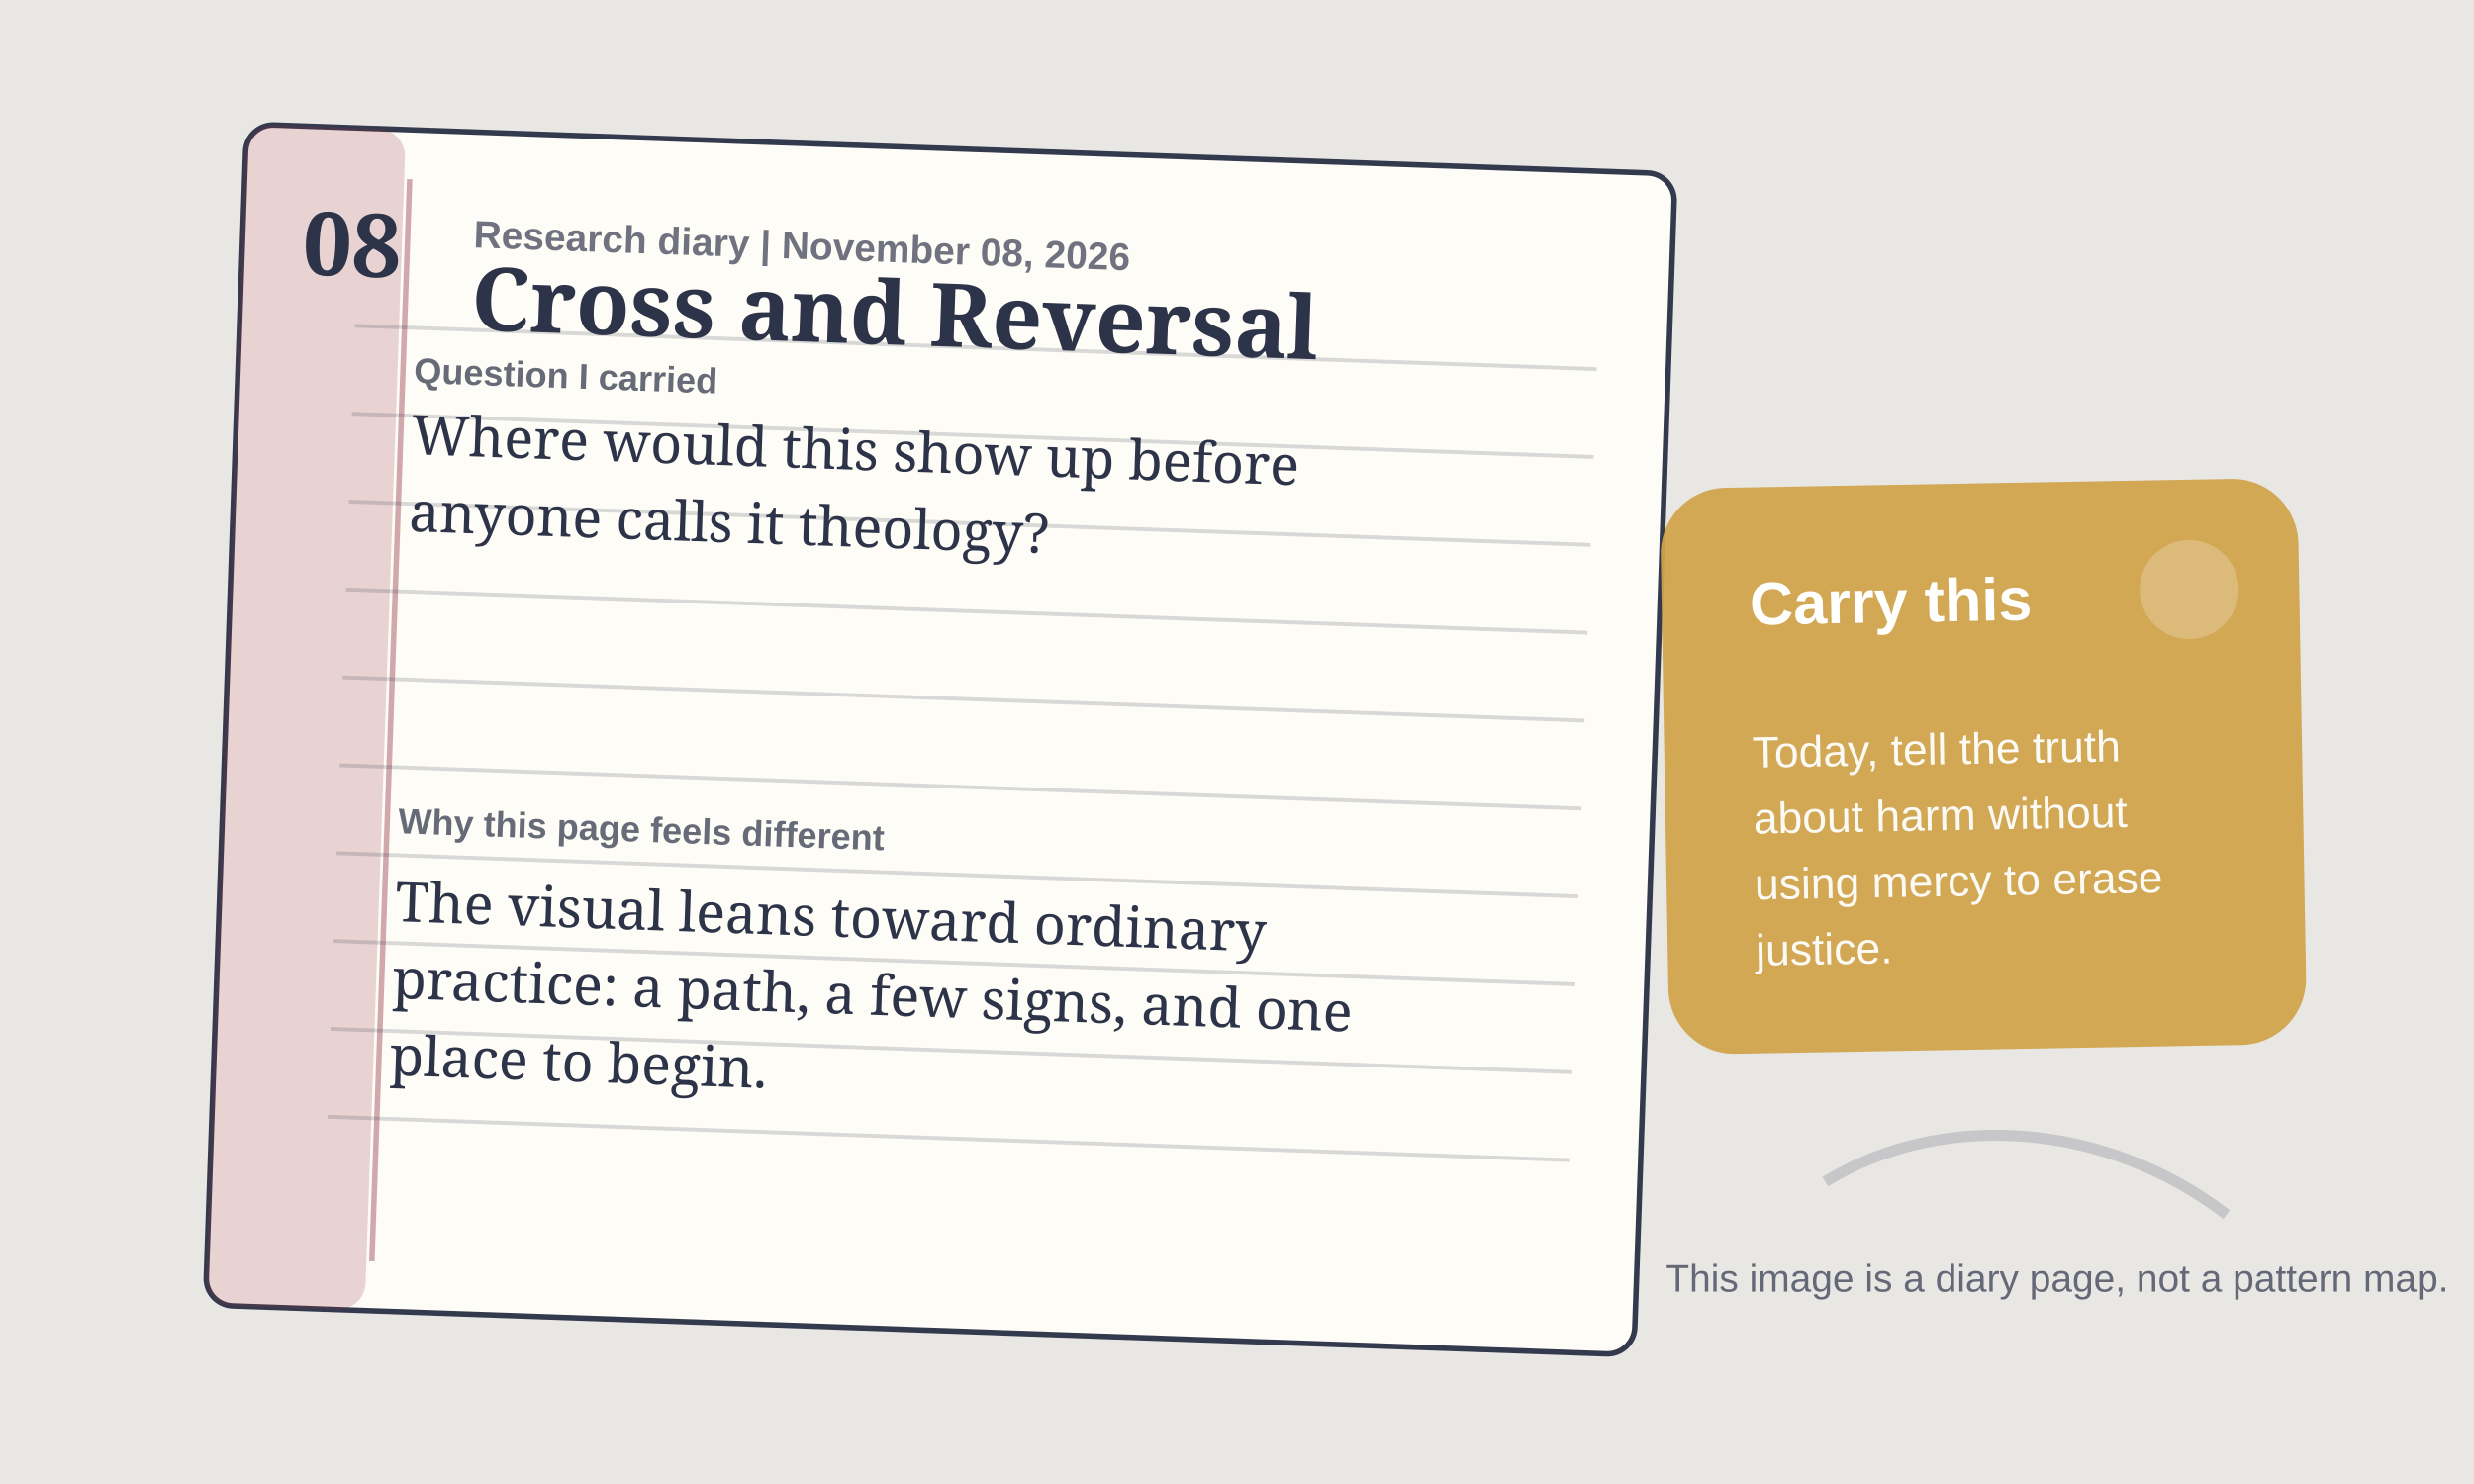
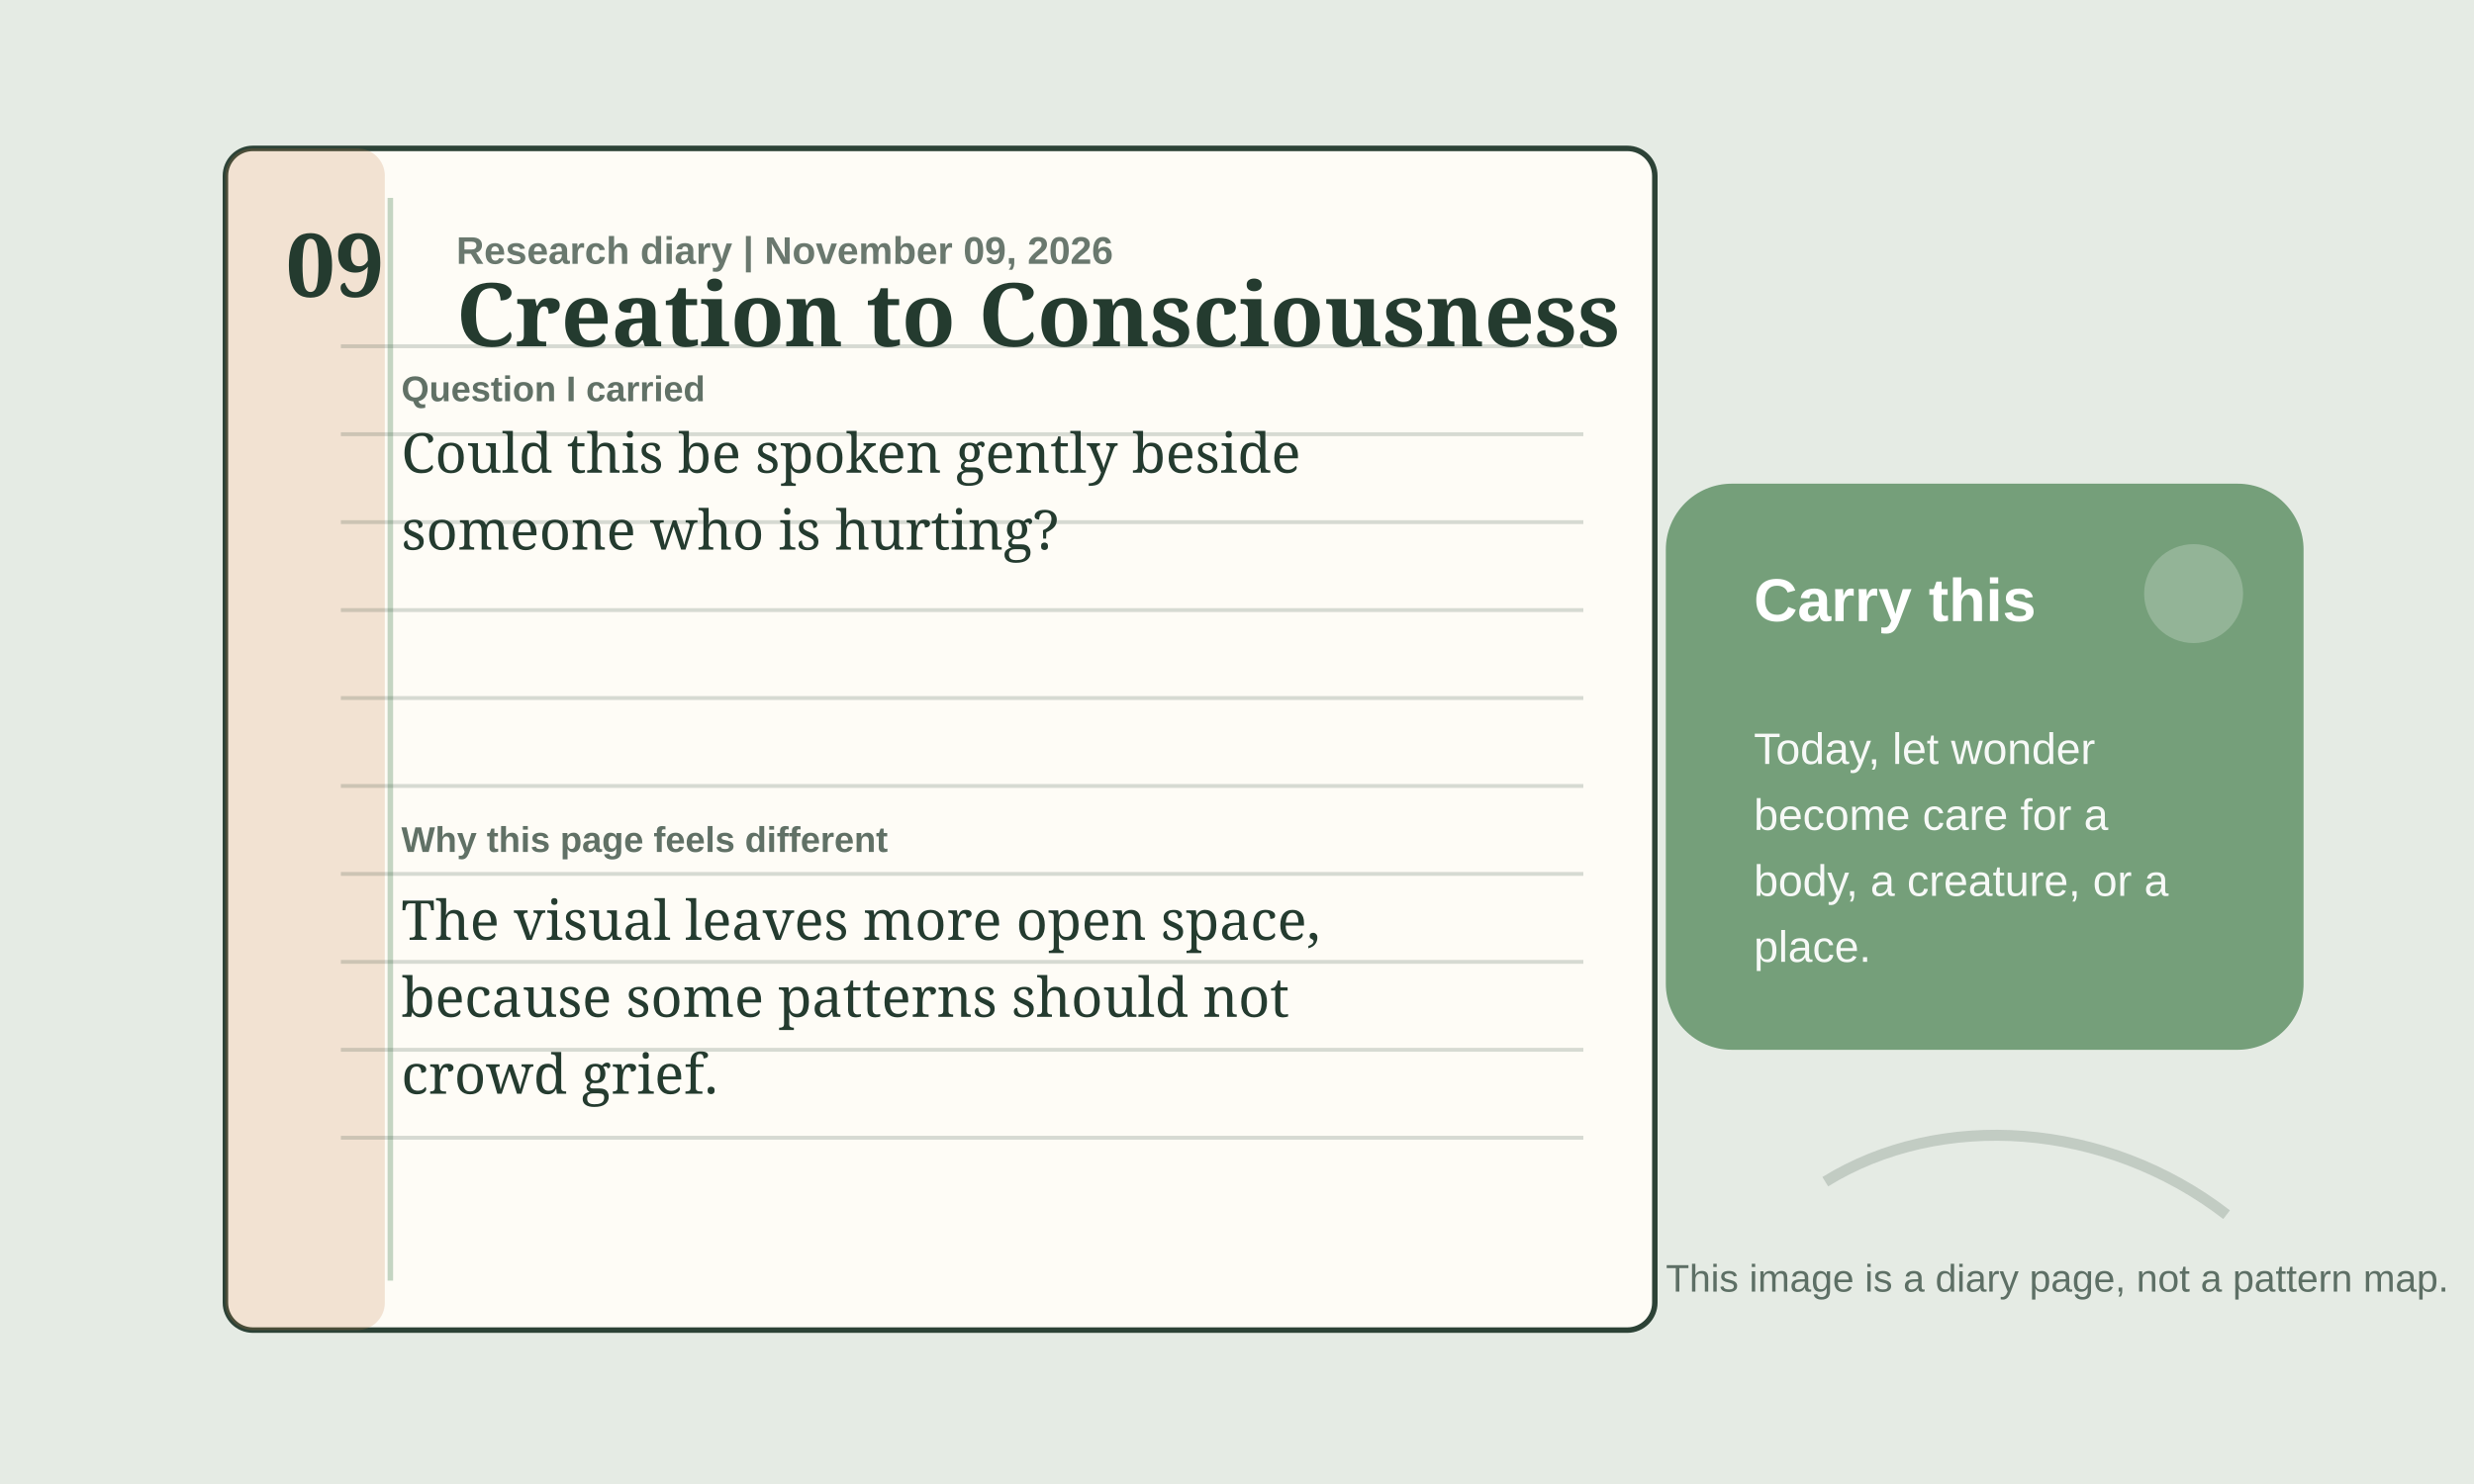
<svg xmlns="http://www.w3.org/2000/svg" width="900" height="540" viewBox="0 0 900 540" role="img" aria-labelledby="title desc">
  <style>
-     .eyebrow { font: 700 14px Arial, sans-serif; letter-spacing: 0; fill: #2d3348; opacity: 0.68; }
-     .title { font: 700 32px Georgia, serif; letter-spacing: 0; fill: #2d3348; }
-     .diary { font: 20px Georgia, serif; letter-spacing: 0; fill: #2d3348; }
-     .label { font: 700 13px Arial, sans-serif; letter-spacing: 0; fill: #2d3348; opacity: 0.72; }
+     .eyebrow { font: 700 14px Arial, sans-serif; letter-spacing: 0; fill: #243b2f; opacity: 0.68; }
+     .title { font: 700 32px Georgia, serif; letter-spacing: 0; fill: #243b2f; }
+     .diary { font: 20px Georgia, serif; letter-spacing: 0; fill: #243b2f; }
+     .label { font: 700 13px Arial, sans-serif; letter-spacing: 0; fill: #243b2f; opacity: 0.72; }
    .cardtitle { font: 700 22px Arial, sans-serif; letter-spacing: 0; fill: #ffffff; }
    .cardtext { font: 16px Arial, sans-serif; letter-spacing: 0; fill: #ffffff; opacity: 0.94; }
-     .small { font: 14px Arial, sans-serif; letter-spacing: 0; fill: #2d3348; opacity: 0.70; }
+     .small { font: 14px Arial, sans-serif; letter-spacing: 0; fill: #243b2f; opacity: 0.70; }
  </style>
-   <rect width="900" height="540" fill="#f2f0ec" />
-   <rect x="0" y="0" width="900" height="540" fill="#2d3348" opacity="0.05" />
-   <g transform="rotate(2 340 270)">
-     <rect x="82" y="54" width="520" height="430" rx="10" fill="#fffdf7" stroke="#2d3348" stroke-width="2" opacity="0.96" />
-     <rect x="82" y="54" width="58" height="430" rx="10" fill="#8f2d3f" opacity="0.20" />
-     <line x1="142" y1="72" x2="142" y2="466" stroke="#8f2d3f" stroke-width="2" opacity="0.40" />
-     <line x1="124" y1="126" x2="576" y2="126" stroke="#2d3348" stroke-width="1.4" opacity="0.18" />
-     <line x1="124" y1="158" x2="576" y2="158" stroke="#2d3348" stroke-width="1.4" opacity="0.18" />
-     <line x1="124" y1="190" x2="576" y2="190" stroke="#2d3348" stroke-width="1.4" opacity="0.18" />
-     <line x1="124" y1="222" x2="576" y2="222" stroke="#2d3348" stroke-width="1.4" opacity="0.18" />
-     <line x1="124" y1="254" x2="576" y2="254" stroke="#2d3348" stroke-width="1.4" opacity="0.18" />
-     <line x1="124" y1="286" x2="576" y2="286" stroke="#2d3348" stroke-width="1.4" opacity="0.18" />
-     <line x1="124" y1="318" x2="576" y2="318" stroke="#2d3348" stroke-width="1.4" opacity="0.18" />
-     <line x1="124" y1="350" x2="576" y2="350" stroke="#2d3348" stroke-width="1.4" opacity="0.18" />
-     <line x1="124" y1="382" x2="576" y2="382" stroke="#2d3348" stroke-width="1.4" opacity="0.18" />
-     <line x1="124" y1="414" x2="576" y2="414" stroke="#2d3348" stroke-width="1.4" opacity="0.18" />
-     <text x="166" y="96" class="eyebrow">Research diary | November 08, 2026</text>
-     <text x="166" y="126" class="title">Cross and Reversal</text>
+   <rect width="900" height="540" fill="#eef3ed" />
+   <rect x="0" y="0" width="900" height="540" fill="#243b2f" opacity="0.05" />
+   <g transform="rotate(0 340 270)">
+     <rect x="82" y="54" width="520" height="430" rx="10" fill="#fffdf7" stroke="#243b2f" stroke-width="2" opacity="0.96" />
+     <rect x="82" y="54" width="58" height="430" rx="10" fill="#c47a43" opacity="0.20" />
+     <line x1="142" y1="72" x2="142" y2="466" stroke="#6e9a74" stroke-width="2" opacity="0.40" />
+     <line x1="124" y1="126" x2="576" y2="126" stroke="#243b2f" stroke-width="1.4" opacity="0.18" />
+     <line x1="124" y1="158" x2="576" y2="158" stroke="#243b2f" stroke-width="1.4" opacity="0.18" />
+     <line x1="124" y1="190" x2="576" y2="190" stroke="#243b2f" stroke-width="1.4" opacity="0.18" />
+     <line x1="124" y1="222" x2="576" y2="222" stroke="#243b2f" stroke-width="1.4" opacity="0.18" />
+     <line x1="124" y1="254" x2="576" y2="254" stroke="#243b2f" stroke-width="1.4" opacity="0.18" />
+     <line x1="124" y1="286" x2="576" y2="286" stroke="#243b2f" stroke-width="1.4" opacity="0.18" />
+     <line x1="124" y1="318" x2="576" y2="318" stroke="#243b2f" stroke-width="1.4" opacity="0.18" />
+     <line x1="124" y1="350" x2="576" y2="350" stroke="#243b2f" stroke-width="1.4" opacity="0.18" />
+     <line x1="124" y1="382" x2="576" y2="382" stroke="#243b2f" stroke-width="1.4" opacity="0.18" />
+     <line x1="124" y1="414" x2="576" y2="414" stroke="#243b2f" stroke-width="1.4" opacity="0.18" />
+     <text x="166" y="96" class="eyebrow">Research diary | November 09, 2026</text>
+     <text x="166" y="126" class="title">Creation to Consciousness</text>
    <text x="146" y="146" class="label">Question I carried</text>
-     <text x="104" y="108" class="title">08</text>
+     <text x="104" y="108" class="title">09</text>
  </g>
-   <g transform="rotate(2 340 270)">
-     <text x="146" y="172" class="diary">Where would this show up before</text>
-     <text x="146" y="200" class="diary">anyone calls it theology?</text>
+   <g transform="rotate(0 340 270)">
+     <text x="146" y="172" class="diary">Could this be spoken gently beside</text>
+     <text x="146" y="200" class="diary">someone who is hurting?</text>
    <text x="146" y="310" class="label">Why this page feels different</text>
-     <text x="146" y="342" class="diary">The visual leans toward ordinary</text>
-     <text x="146" y="370" class="diary">practice: a path, a few signs, and one</text>
-     <text x="146" y="398" class="diary">place to begin.</text>
+     <text x="146" y="342" class="diary">The visual leaves more open space,</text>
+     <text x="146" y="370" class="diary">because some patterns should not</text>
+     <text x="146" y="398" class="diary">crowd grief.</text>
  </g>
-   <g transform="rotate(-1 714 306)">
-     <rect x="606" y="176" width="232" height="206" rx="24" fill="#d0a44c" opacity="0.94" />
+   <g transform="rotate(0 714 306)">
+     <rect x="606" y="176" width="232" height="206" rx="24" fill="#6e9a74" opacity="0.94" />
    <circle cx="798" cy="216" r="18" fill="#ffffff" opacity="0.22" />
    <text x="638" y="226" class="cardtitle">Carry this</text>
-     <text x="638" y="278" class="cardtext">Today, tell the truth</text>
-     <text x="638" y="302" class="cardtext">about harm without</text>
-     <text x="638" y="326" class="cardtext">using mercy to erase</text>
-     <text x="638" y="350" class="cardtext">justice.</text>
+     <text x="638" y="278" class="cardtext">Today, let wonder</text>
+     <text x="638" y="302" class="cardtext">become care for a</text>
+     <text x="638" y="326" class="cardtext">body, a creature, or a</text>
+     <text x="638" y="350" class="cardtext">place.</text>
  </g>
-   <path d="M664 430 C706 404 766 408 810 442" fill="none" stroke="#2d3348" stroke-width="4" opacity="0.18" />
+   <path d="M664 430 C706 404 766 408 810 442" fill="none" stroke="#243b2f" stroke-width="4" opacity="0.18" />
  <text x="606" y="470" class="small">This image is a diary page, not a pattern map.</text>
</svg>
